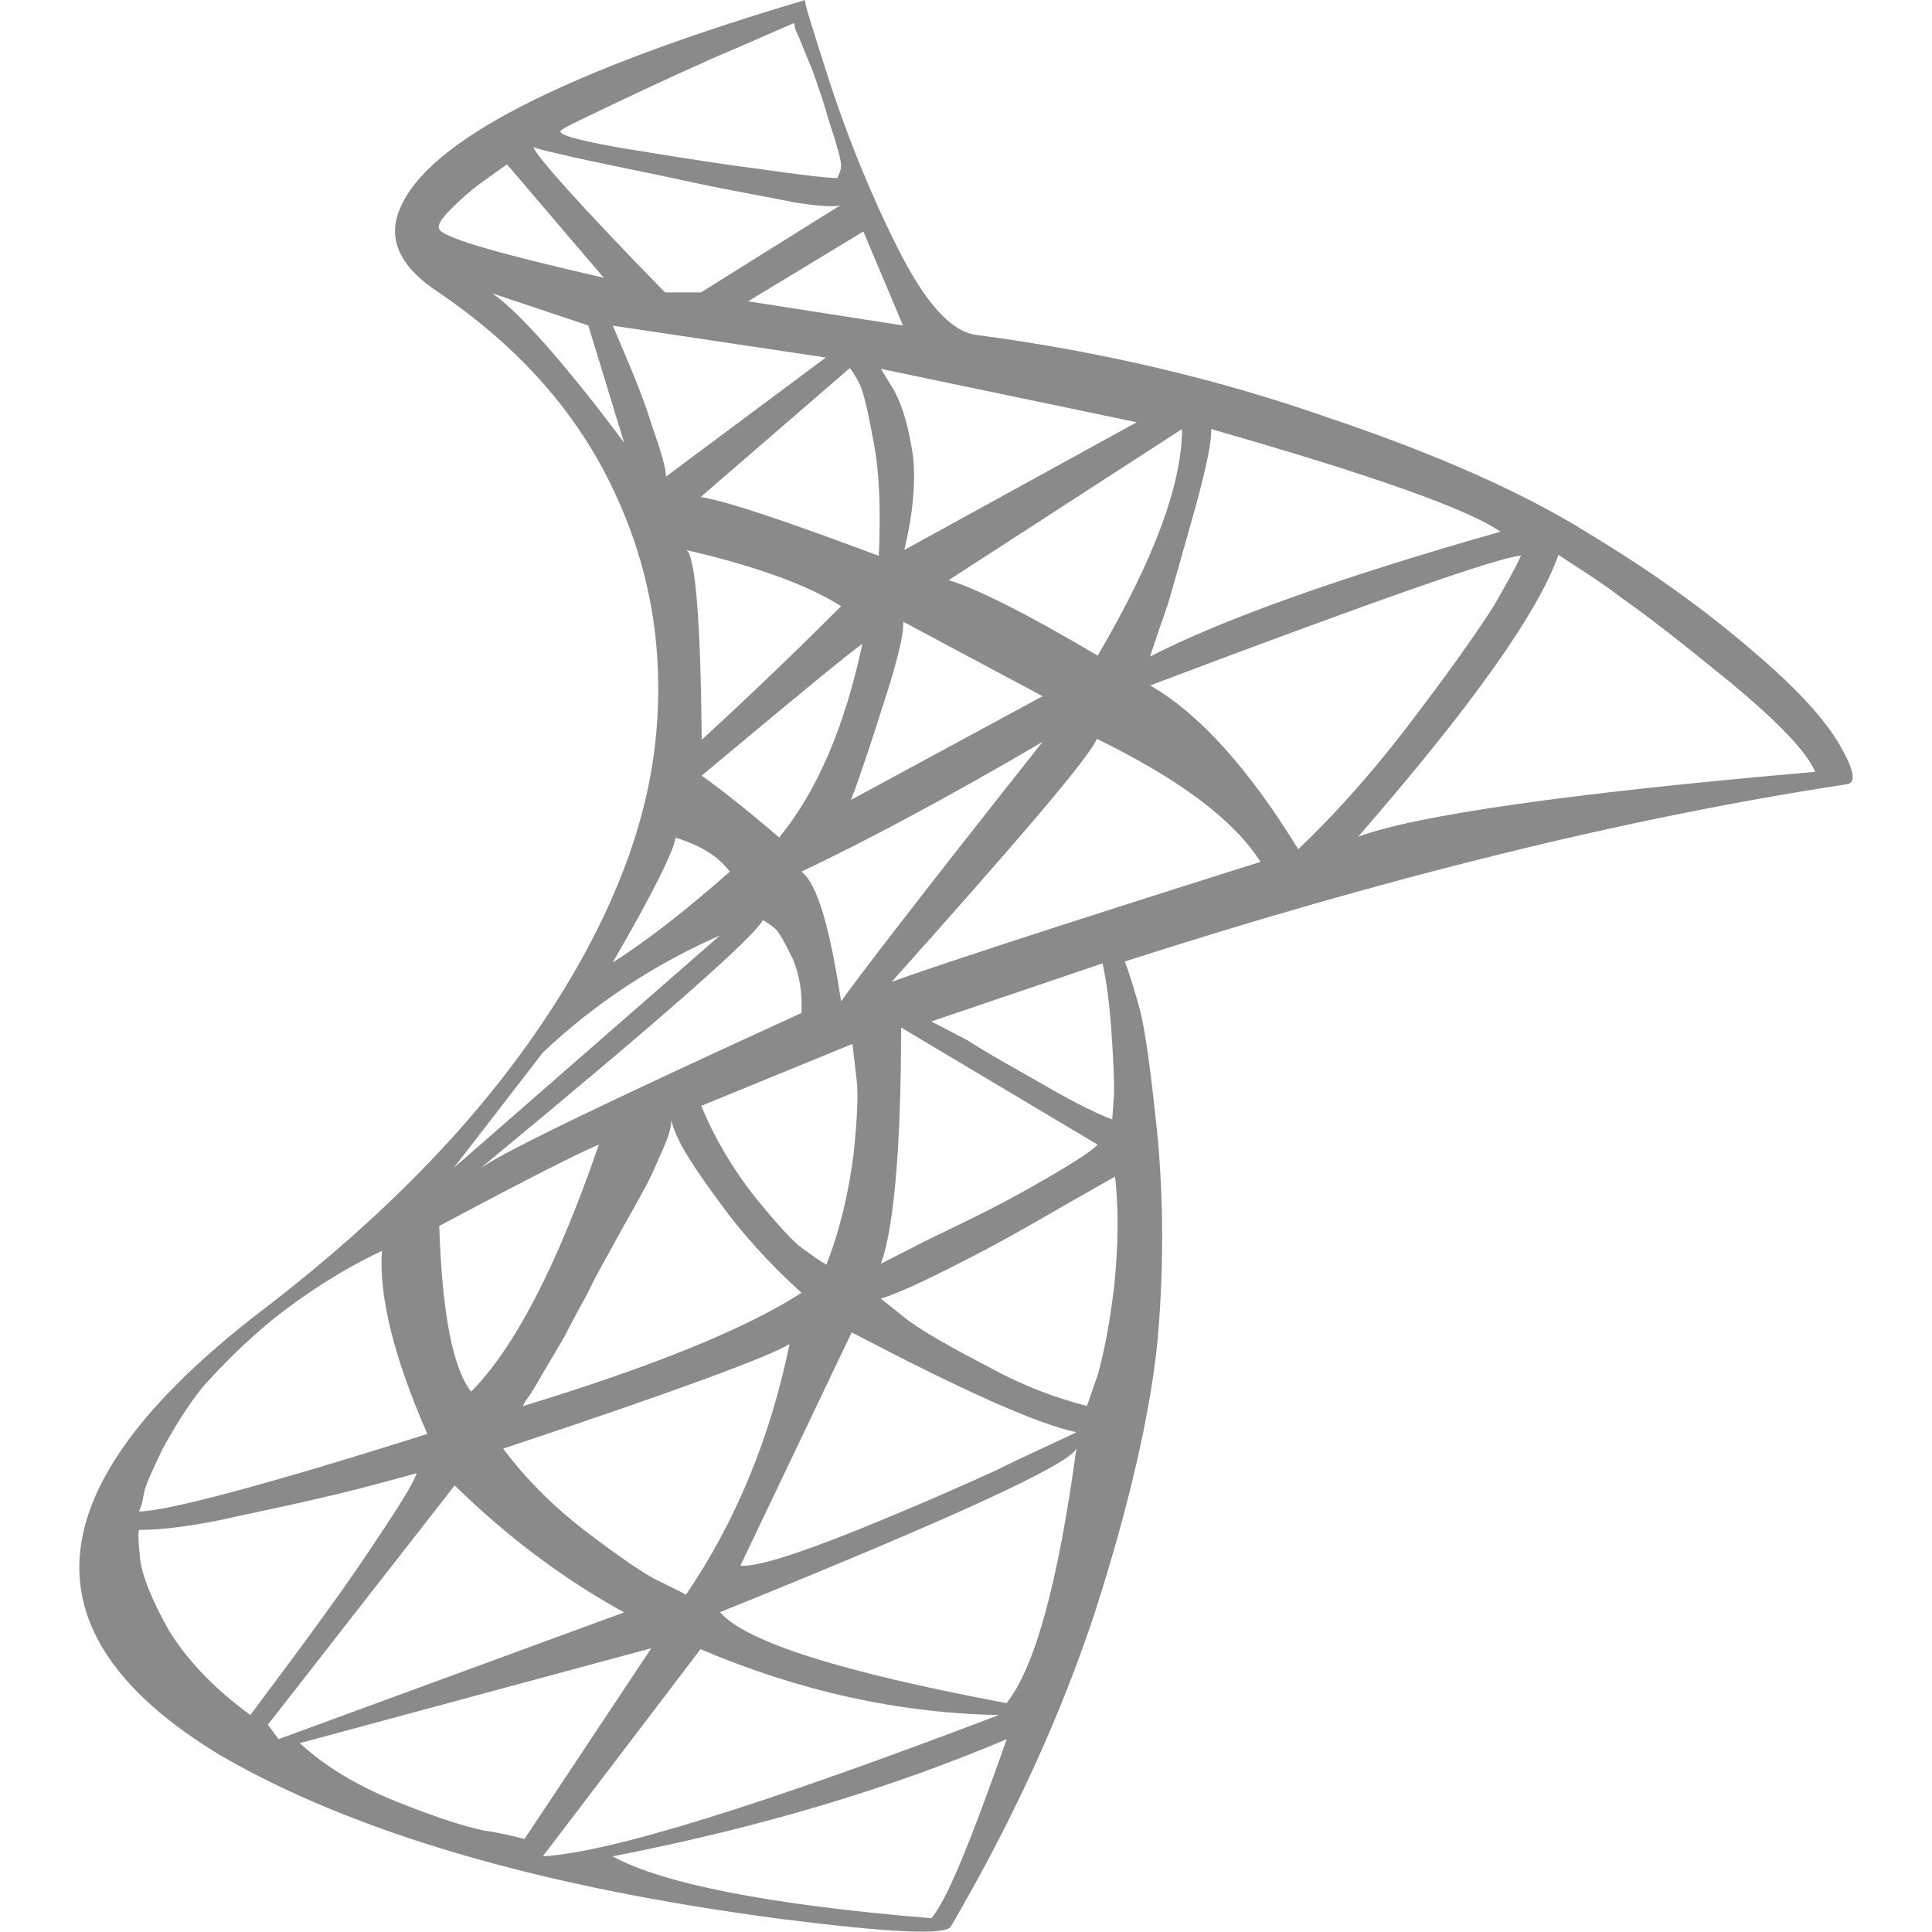
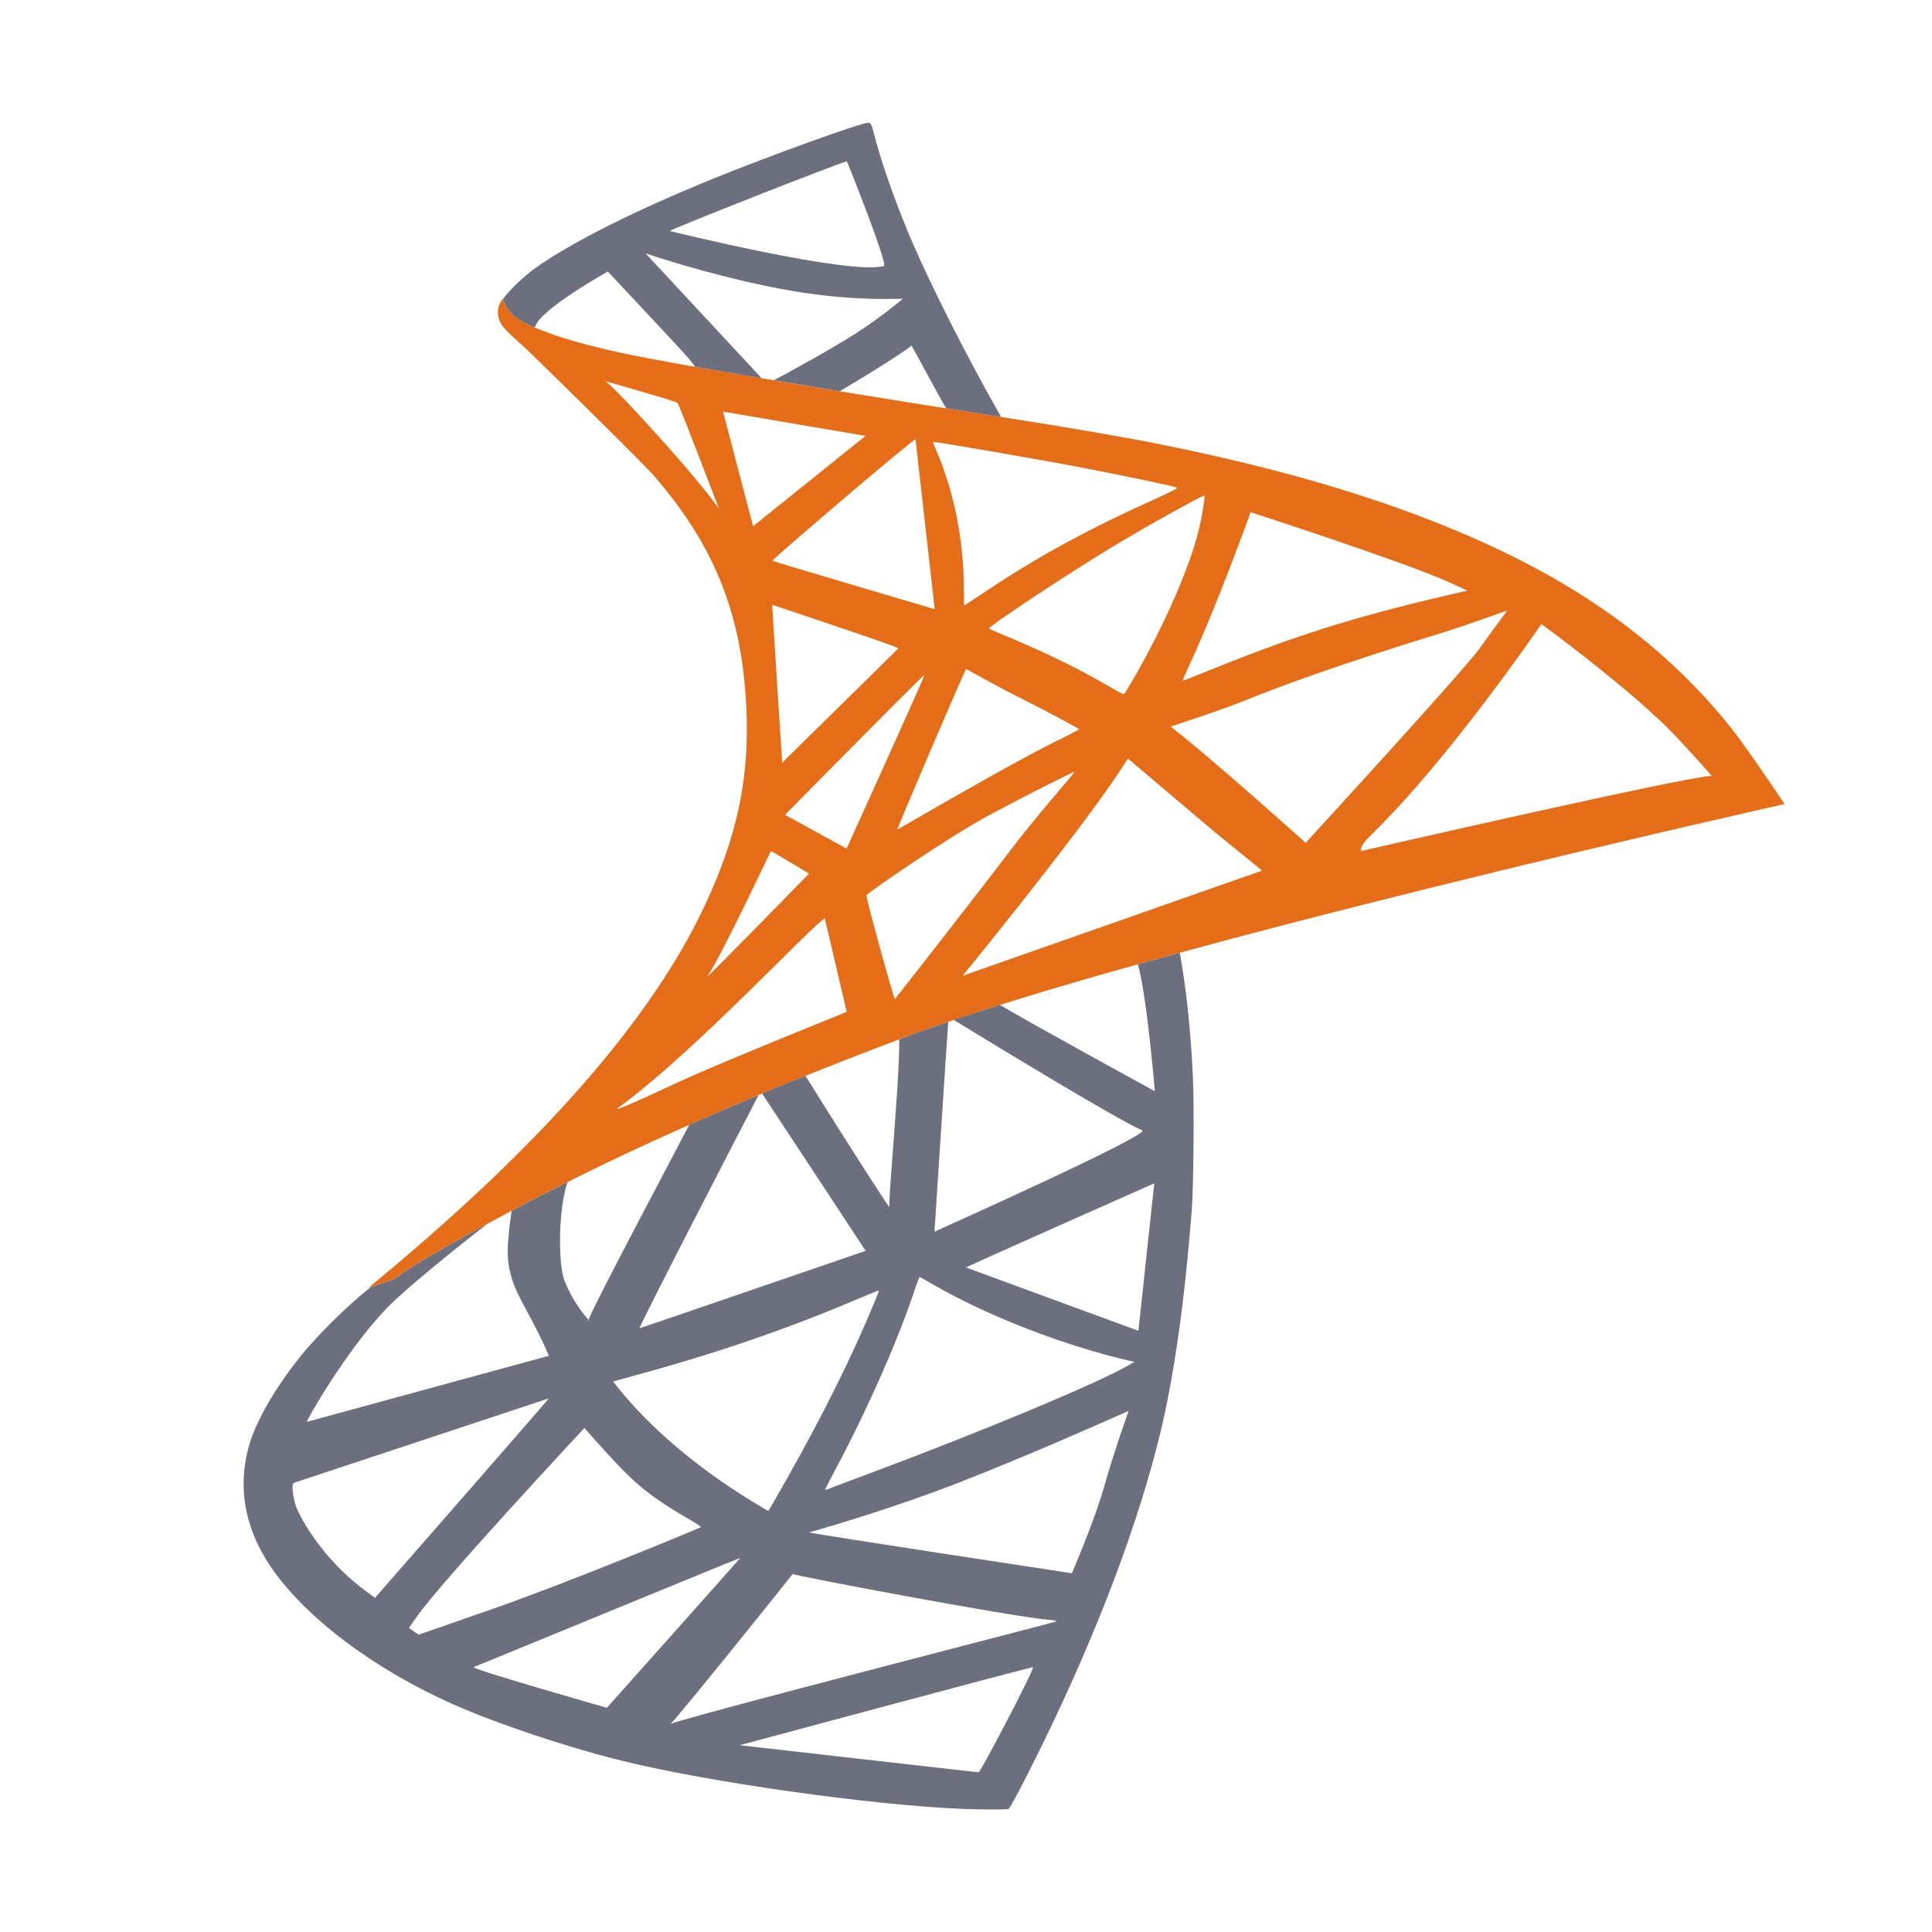
- <svg xmlns="http://www.w3.org/2000/svg" width="200" height="200" class="icon" viewBox="0 0 1024 1024">
-   <path fill="#8a8a8a" d="M703.5 221.2c58 19.5 104.2 40 138.6 61.6 34.9 21 63.6 42.1 86.7 62.1 23.1 19.5 38.5 36.4 46.2 49.8 7.7 13.3 9.2 20.5 3.6 21-118 18-245.3 49.8-382.4 93.9 2.1 5.6 4.6 13.3 7.7 24.6s6.2 34.4 9.8 69.8c3.1 35.4 3.1 72.4-.5 109.8-4.1 37.5-14.9 84.7-32.8 140.6-18.5 55.9-44.1 111.4-76.5 166.8-3.1 4.6-32.8 3.1-89.8-4.1-128.8-16.9-227.4-46.2-297.2-86.7C9 865.3 17.8 785.8 143 691.4c61.6-47.7 109.3-97 144.2-148.8s54.9-101.6 60.1-148.8c5.1-47.2-2.1-91.4-21.6-132.9-19.5-42.1-50.8-77-92.9-105.7-20.5-13.3-27.7-28.2-21-44.1C226.1 74.9 298.5 38 426.8 0c-1 0 3.6 14.4 12.8 43.1 9.2 28.2 21 58 35.9 87.8s28.7 45.2 42.6 46.7c65.8 8.7 128.4 23.6 185.4 43.6M73.7 810.9c-.5.5-.5 5.6.5 14.9 1 9.2 6.2 22.1 15.4 38.5 9.8 15.9 24.1 30.8 43.1 44.7l21-28.2c13.3-18 27.7-37.5 42.1-59 14.4-21.6 23.1-34.9 25.1-41.1.5 0-8.7 2.6-28.2 7.7s-41.1 9.8-65.2 14.9c-24 5.6-42 7.6-53.8 7.6m71.9-112.4c-16.4 13.3-28.7 26.2-38 36.4-8.7 10.9-15.4 22.1-21.6 33.4-5.6 11.8-9.2 19.5-9.8 23.6s-1.5 7.2-2.6 9.2c13.9 0 65.2-13.3 152.9-41.1-17.5-40-25.7-72.4-24.1-97-20.9 9.9-39.9 22.2-56.8 35.5m2 223.3 183.2-67.2C299 837.1 269.3 815 241 787.3l-99 126.8zm11.3 2.1c12.8 11.8 29.3 22.1 50.8 30.8 21.6 8.7 36.4 13.3 46.2 15.4 9.8 1.5 16.4 3.1 22.1 4.6l67.2-101.1zm73.9-274.1c1.5 46.2 7.2 75.4 16.9 87.8 22.6-22.6 45.7-66.7 67.7-130.9-9.1 3.6-37.4 17.9-84.6 43.1m25.7-555.4c-6.7 4.6-12.8 9.8-19 15.9s-8.2 9.8-6.2 11.8c4.1 4.6 32.8 12.8 86.7 25.1l-51.3-60.1zm-18 524.6 141.1-123.2c-33.9 14.9-65.7 35.4-93.9 62.1zm14.4 0c14.4-9.8 71.3-37 169.9-82.1.5-10.8-1-20-4.6-28.7-4.1-8.2-6.7-13.3-9.2-15.9-2.6-2.1-4.6-3.6-6.7-4.6-5.2 9.6-55 53.3-149.4 131.3m75.9-384.4-19-62.1-50.8-17c13.9 9.8 37.5 35.9 69.8 79.1m-64.1 533.2c11.8 15.9 26.7 30.8 44.1 44.1 17.5 13.3 29.8 21.6 36.4 25.1 7.2 3.6 12.8 6.2 16.4 8.2 26.2-38.5 44.7-83.1 54.9-132.9-9.6 6.3-60.5 25.2-151.8 55.5m158.1-82.6c-17.5-15.9-31.8-31.8-43.6-48.2-11.8-15.9-18.5-26.7-21-31.8s-4.1-9.2-4.6-12.8c.5 2.1 0 5.6-1.5 9.8-1.5 4.6-4.1 9.8-6.7 15.9-2.6 6.2-6.2 12.8-10.8 21s-8.7 15.4-12.8 23.1c-4.1 7.2-8.7 15.4-12.8 24.1-4.6 8.2-8.7 15.9-11.8 22.1l-11.8 20c-3.6 6.2-5.6 9.8-7.2 11.8-1.5 2.1-2.6 3.6-3.1 5.1 69.1-21.1 118.4-41.1 147.7-60.1m-3.6-577.9c-12.8-2.6-26.7-5.1-40-7.7s-28.7-6.2-46.7-9.8c-17.5-3.6-29.8-6.2-35.9-7.7-6.2-1.5-11.8-2.6-15.9-4.1 1.5 4.6 24.6 30.8 69.8 77h19l73.9-46.2c-3.2 1-11.4.5-24.2-1.5M287.7 983.9c35.9-2.1 116.5-27.2 241.7-74.9-53.4-1-106.2-12.8-158.1-34.9zM400.6 89.3c24.6 3.6 39 5.1 43.1 5.1 1-2.1 2.1-4.1 2.1-6.7s-1.5-7.7-3.6-14.9c-2.6-7.7-4.6-14.4-6.2-20-2.1-5.6-4.1-12.8-7.2-20s-5.1-12.8-6.2-14.9-1.5-4.1-1.5-5.6c-1 0-10.8 4.6-29.8 12.8-19.5 8.2-39.5 17.5-60.1 27.2-20.5 9.8-31.8 14.9-33.9 16.9-2.1 2.1 8.7 5.1 31.8 9.2 22.8 3.7 47.4 7.8 71.5 10.9m-68.7 100.1c4.6 10.8 9.8 23.6 13.9 37 4.6 12.8 7.2 22.1 7.2 26.2l84.7-63.1-112.9-16.9zm-7.2 320.8c18.5-11.8 39.5-28.2 62.1-48.2-6.2-8.2-15.4-13.9-28.7-18-1.1 7.1-11.9 29.2-33.4 66.2m208.9 411.6c-63.1 26.7-132.4 47.2-208.9 62.1 26.2 14.4 82.6 25.7 168.9 32.8 8.2-9.2 21-41 40-94.9M363.7 291.5c4.6 2.1 7.7 35.4 8.2 100.6 18.5-16.9 43.6-40.5 73.9-70.8-16.9-10.8-44.1-21-82.1-29.8m102.1 3.1c1-23.1.5-42.6-2.6-59.5s-5.6-27.7-7.7-31.8-4.1-7.2-5.1-8.2l-79 68.3c14.9 2.5 46.2 13.2 94.4 31.2m-93.9 116.5c8.7 6.2 22.6 16.9 41.1 32.8 20.5-25.1 34.9-59.5 44.1-102.7-6.7 4.7-34.9 27.8-85.2 69.9m28.2 223.3c11.8 14.4 20 23.6 25.1 27.2s9.2 6.7 12.8 8.7c7.2-18.5 11.8-38 14.4-58.5 2.1-20 2.6-33.4 1.5-40.5l-2.1-18-80.1 32.8c7.4 18 17.1 33.9 28.4 48.3m170.4 133.4c-4.1 8.7-67.2 37.5-188.9 86.7 13.9 15.9 64.7 31.8 151.9 48.2 15-18.9 27.3-63.5 37-134.9m-178.1 62.1c8.7.5 28.7-5.6 62.1-19 32.8-13.3 57-24.1 73.9-31.8 16.4-8.2 30.8-14.4 42.1-20-21.6-4.6-61.1-22.6-119.1-52.9zm65.2-707.2-61.1 37 82.1 12.8zm95 270.5c-50.8 29.8-93.4 52.4-127.8 68.8 8.2 6.2 14.9 28.7 21 68.8 6.7-9.8 42.1-56 106.8-137.6m0-24.2-73.9-39.5c.5 5.1-2.1 16.4-7.2 33.4-5.6 17.5-9.8 30.8-12.8 39.5-3.1 9.2-5.6 16.4-7.7 21.6zm-85.7-173.5 7.2 11.8c4.6 8.7 7.7 20 9.8 34.4 1.5 13.9 0 30.8-4.6 49.8l123.2-67.7zm0 474.3L492 657c16.9-8.2 35.4-16.9 54.4-27.7s30.8-18 35.4-22.6l-104.2-62.1c0 65.7-4.1 107.2-10.7 125.2m114.9 59c3.1-10.8 6.2-26.2 8.7-46.7 2.1-20.5 2.6-40 .5-58.5l-26.2 14.9c-16.9 9.8-35.4 20.5-55.9 30.8-21 10.8-34.9 16.9-42.1 19l14.9 11.8c10.8 7.7 25.1 15.4 43.6 25.1 18 9.8 34.9 15.9 50.8 20zm86.3-272c-14.4-22.6-43.6-44.1-86.7-65.2-4.1 9.8-40.5 52.4-108.8 128.8 17.9-6.6 83.1-28.2 195.5-63.6m-155.6 94.4c11.8 7.7 26.2 15.4 42.1 24.6s27.7 14.9 34.9 17.5l1-13.9q0-13.05-1.5-33.9c-1-13.9-2.6-25.7-4.6-34.9l-90.8 30.8zm114-323.8-123.7 80.1c13.9 4.1 40 16.9 79 40 29.8-50.8 44.7-90.9 44.7-120.1m15.4 0c.5 5.1-2.1 19-8.2 41.1-6.2 22.1-10.8 38.5-14.4 50.8-4.1 11.8-7.2 21-9.8 28.7 39-20 101.1-42.1 185.8-66.2-17.9-12.3-69.2-30.3-153.4-54.4m46.2 222.7c22.1-21 43.6-45.7 64.2-73.4 21-27.7 33.9-46.7 40-56.5 6.2-10.8 10.8-19 13.9-25.7-10.8.5-77 23.6-196.6 68.8 26.1 15 52.3 44.2 78.5 86.8m274-41c-4.6-10.8-19.5-26.2-44.7-47.2-25.1-20.5-44.1-35.4-57.5-44.7-12.8-9.8-24.6-16.9-33.9-23.1-10.8 30.8-46.7 81.1-106.2 149.4 30.4-11.3 111.5-23.1 242.3-34.4" />
+ <svg xmlns="http://www.w3.org/2000/svg" width="16" height="16" viewBox="0 0 16 16" fill="none">
+   <path fill-rule="evenodd" clip-rule="evenodd" d="M4.138 2.658C4.165 2.726 4.271 2.808 4.362 2.893C4.362 2.893 5.303 3.81 5.417 3.942C5.937 4.542 6.163 5.134 6.184 5.95C6.197 6.475 6.098 6.936 5.85 7.47C5.41 8.43 4.482 9.49 3.051 10.665L3.26 10.596C3.395 10.494 3.579 10.386 4.011 10.149C5.007 9.604 6.127 9.103 7.502 8.587C9.481 7.843 14.779 6.659 14.779 6.659C14.779 6.659 14.464 6.187 14.325 6.014C13.919 5.51 13.426 5.102 12.824 4.764C11.995 4.301 10.923 3.939 9.565 3.671C9.309 3.62 8.747 3.523 8.29 3.453C7.322 3.303 6.696 3.199 6.007 3.081C5.759 3.039 5.389 2.975 5.144 2.922C5.017 2.895 4.774 2.838 4.584 2.772C4.432 2.713 4.212 2.654 4.165 2.474C4.165 2.474 4.093 2.548 4.138 2.658ZM5.611 3.337C5.626 3.352 5.955 4.215 5.955 4.215C5.955 4.215 5.855 4.066 5.553 3.725C5.252 3.386 5.001 3.124 5.001 3.153C5.001 3.153 5.597 3.322 5.611 3.337ZM7.168 3.61L6.237 4.358C6.237 4.358 5.988 3.413 5.988 3.409C6.001 3.411 7.168 3.61 7.168 3.61ZM7.741 5.045C7.741 5.045 6.396 4.648 6.396 4.644C6.396 4.631 7.563 3.633 7.582 3.639L7.741 5.045ZM8.999 3.88C9.293 3.937 9.72 4.026 9.745 4.037C9.758 4.041 9.713 4.066 9.572 4.13C9.013 4.381 8.599 4.608 8.187 4.882C8.079 4.954 7.988 5.014 7.986 5.014C7.984 5.014 7.982 4.952 7.982 4.878C7.982 4.476 7.901 4.071 7.753 3.728C7.738 3.694 7.726 3.662 7.728 3.66C7.734 3.654 8.603 3.804 8.999 3.88ZM9.929 4.383C9.853 4.698 9.648 5.166 9.396 5.606C9.352 5.684 9.312 5.747 9.307 5.749C9.303 5.751 9.246 5.72 9.18 5.682C8.935 5.538 8.656 5.403 8.352 5.276C8.267 5.24 8.193 5.21 8.191 5.206C8.176 5.193 8.857 4.743 9.216 4.527C9.502 4.354 9.967 4.096 9.975 4.104C9.982 4.111 9.954 4.282 9.929 4.383ZM11.998 4.821C11.998 4.821 12.05 4.844 12.075 4.856C12.101 4.868 12.152 4.891 12.152 4.891L12.045 4.916C11.135 5.126 10.667 5.286 9.916 5.591C9.855 5.616 9.8 5.637 9.796 5.637C9.792 5.637 9.813 5.589 9.84 5.529C10.067 5.049 10.357 4.242 10.357 4.242C10.357 4.242 11.626 4.652 11.998 4.821ZM7.44 5.369C7.44 5.371 6.478 6.316 6.478 6.316C6.478 6.316 6.393 5.011 6.395 5.009C6.395 5.009 7.44 5.356 7.44 5.369ZM12.257 5.365C12.13 5.546 10.813 6.98 10.813 6.98C10.813 6.98 10.233 6.46 9.897 6.181C9.834 6.128 9.764 6.071 9.741 6.054C9.718 6.037 9.698 6.02 9.698 6.018C9.698 6.012 10.058 5.903 10.331 5.793C10.809 5.599 11.46 5.389 11.948 5.239C12.204 5.159 12.477 5.054 12.481 5.058C12.481 5.058 12.346 5.24 12.257 5.365ZM12.765 5.168C12.765 5.168 13.406 5.633 13.804 6.022C13.916 6.132 14.178 6.424 14.174 6.426C13.982 6.426 11.272 7.048 11.272 7.048C11.272 7.048 11.249 7.016 11.352 6.917C11.995 6.297 12.765 5.168 12.765 5.168ZM8.447 5.779C8.637 5.874 8.923 6.026 8.937 6.039C8.939 6.041 8.838 6.094 8.713 6.155C8.316 6.354 7.434 6.87 7.432 6.87C7.423 6.87 7.994 5.54 8.001 5.54C8.001 5.54 8.24 5.675 8.447 5.779ZM7.011 7.028L6.501 6.748C6.501 6.748 7.649 5.584 7.655 5.591C7.661 5.597 7.011 7.028 7.011 7.028ZM10.058 6.889C10.179 6.988 10.452 7.21 10.452 7.21L7.972 8.081C7.972 8.081 8.899 6.948 9.267 6.396L9.341 6.282C9.341 6.282 9.844 6.709 10.058 6.889ZM8.373 7.035C8.166 7.31 7.415 8.272 7.411 8.274C7.404 8.277 7.165 7.422 7.176 7.412C7.216 7.376 7.831 6.944 8.221 6.735C8.483 6.595 8.893 6.388 8.899 6.392C8.903 6.396 8.546 6.804 8.373 7.035ZM6.385 7.048C6.391 7.048 6.7 7.235 6.7 7.235C6.7 7.235 5.838 8.117 5.859 8.086C5.998 7.872 6.381 7.048 6.385 7.048ZM7.012 8.38C7.012 8.38 5.975 8.798 5.652 8.946C5.561 8.988 5.038 9.234 5.119 9.175C5.751 8.716 6.728 7.658 6.831 7.606L7.012 8.38Z" fill="#E56D17" />
+   <path fill-rule="evenodd" clip-rule="evenodd" d="M5.91 1.478C6.394 1.282 7.145 1.011 7.191 1.017C7.214 1.019 7.219 1.028 7.255 1.172C7.32 1.408 7.439 1.738 7.563 2.024C7.724 2.392 7.999 2.937 8.248 3.377L8.291 3.453C8.291 3.453 8.291 3.453 8.291 3.453C8.131 3.428 7.98 3.405 7.837 3.382C7.805 3.332 7.732 3.197 7.667 3.077C7.605 2.962 7.55 2.861 7.546 2.861C7.556 2.871 7.191 3.102 6.954 3.24C6.766 3.209 6.586 3.179 6.408 3.149C6.472 3.118 6.895 2.885 7.086 2.762C7.296 2.628 7.477 2.474 7.477 2.474C7.468 2.474 7.454 2.474 7.438 2.475C7.305 2.477 6.959 2.484 6.48 2.395C6.026 2.311 5.552 2.168 5.346 2.098L6.301 3.125V3.131C6.203 3.115 6.106 3.098 6.007 3.081C5.933 3.068 5.847 3.054 5.757 3.038C5.751 3.028 5.732 3.004 5.709 2.976L5.696 2.96C5.66 2.916 5.034 2.249 5.034 2.249C5.034 2.249 4.463 2.565 4.429 2.713C4.312 2.665 4.199 2.599 4.166 2.477C4.212 2.409 4.335 2.29 4.436 2.218C4.749 1.998 5.256 1.745 5.91 1.478ZM5.548 1.913C5.548 1.913 7.032 2.281 7.32 2.203C7.357 2.193 7.017 1.338 7.013 1.336C6.953 1.347 5.539 1.904 5.548 1.913Z" fill="#6C707E" color-fill-key="icon-default-stroke" />
+   <path fill-rule="evenodd" clip-rule="evenodd" d="M3.074 10.658C3.062 10.667 3.051 10.676 3.04 10.684C2.869 10.82 2.615 11.073 2.487 11.234C2.294 11.475 2.142 11.731 2.076 11.928C1.96 12.283 2.017 12.642 2.241 12.974C2.529 13.397 3.102 13.828 3.77 14.122C4.11 14.272 4.683 14.465 5.115 14.573C5.831 14.755 7.219 14.951 7.982 14.981C8.136 14.987 8.343 14.987 8.352 14.981C8.369 14.97 8.487 14.744 8.625 14.463C9.094 13.505 9.432 12.606 9.616 11.839C9.726 11.374 9.813 10.754 9.87 10.02C9.885 9.815 9.891 9.128 9.878 8.896C9.859 8.515 9.826 8.206 9.773 7.904C9.772 7.899 9.771 7.894 9.77 7.89C9.653 7.922 9.537 7.954 9.423 7.986C9.497 8.236 9.564 9.037 9.564 9.037C9.564 9.037 8.434 8.419 8.282 8.322C8.147 8.364 8.019 8.406 7.898 8.446C8.128 8.587 9.232 9.262 9.459 9.361C9.538 9.395 7.739 10.2 7.739 10.2C7.739 10.2 7.834 8.728 7.853 8.462C7.727 8.505 7.609 8.546 7.502 8.587C7.483 8.594 7.465 8.601 7.447 8.608C7.45 8.801 7.419 9.199 7.395 9.521C7.376 9.771 7.36 9.974 7.367 9.998C7.33 9.957 6.882 9.251 6.671 8.91C6.549 8.958 6.429 9.007 6.311 9.056C6.42 9.219 7.169 10.359 7.169 10.359C7.169 10.359 5.416 10.961 5.297 11C5.279 11.006 6.151 9.321 6.282 9.069C6.085 9.151 5.894 9.233 5.708 9.315C5.664 9.399 5.597 9.527 5.519 9.675C5.27 10.148 4.912 10.827 4.875 10.928C4.838 10.9 4.687 10.694 4.658 10.543C4.626 10.378 4.633 10.09 4.669 9.913L4.671 9.902C4.685 9.834 4.691 9.805 4.705 9.787C4.545 9.866 4.389 9.947 4.236 10.028C4.235 10.041 4.233 10.058 4.23 10.08C4.221 10.135 4.211 10.236 4.206 10.306C4.193 10.543 4.267 10.681 4.372 10.874C4.403 10.932 4.437 10.995 4.472 11.067C4.514 11.154 4.546 11.228 4.546 11.228C4.546 11.228 2.551 11.772 2.542 11.775C2.527 11.779 2.87 11.179 3.2 10.837C3.352 10.678 3.777 10.336 4.032 10.138C4.025 10.142 4.018 10.146 4.011 10.149C3.58 10.386 3.396 10.494 3.26 10.596L3.074 10.658ZM4.875 10.928C4.869 10.943 4.871 10.945 4.882 10.93C4.881 10.932 4.879 10.931 4.875 10.928ZM7.367 9.998C7.367 10 7.368 10.001 7.369 10C7.369 10 7.368 10 7.367 9.998ZM9.428 11.021L9.559 9.8C9.559 9.8 8.014 10.484 8.001 10.497L9.428 11.021ZM7.728 10.638C7.667 10.602 7.616 10.574 7.614 10.576C7.613 10.577 7.611 10.584 7.607 10.594C7.602 10.609 7.594 10.631 7.584 10.655C7.449 11.073 7.183 11.676 6.918 12.171C6.87 12.262 6.832 12.336 6.832 12.338C6.832 12.34 6.855 12.334 6.88 12.323C6.906 12.312 7.041 12.262 7.178 12.211C8.124 11.858 9.048 11.473 9.329 11.316L9.396 11.278L9.348 11.268C8.811 11.143 8.181 10.9 7.728 10.638ZM7.242 10.784C7.263 10.733 7.28 10.689 7.278 10.686C7.276 10.686 7.208 10.714 7.126 10.748C6.544 10.997 5.958 11.2 5.269 11.388L5.077 11.441L5.115 11.488C5.375 11.816 5.772 12.154 6.221 12.429C6.297 12.475 6.36 12.513 6.362 12.513C6.364 12.513 6.43 12.401 6.508 12.262C6.817 11.716 7.058 11.23 7.242 10.784ZM8.877 13.029C8.877 13.029 9.068 12.583 9.142 12.319C9.231 12.004 9.347 11.684 9.347 11.684C9.346 11.684 9.325 11.694 9.287 11.711C9.095 11.796 8.482 12.068 7.926 12.284C7.411 12.484 6.91 12.63 6.753 12.676C6.72 12.685 6.702 12.691 6.703 12.691C6.715 12.701 8.877 13.029 8.877 13.029ZM3.052 13.193C3.073 13.208 3.09 13.221 3.105 13.233C3.105 13.233 4.548 11.585 4.544 11.581C4.543 11.581 4.263 11.674 3.908 11.792C3.296 11.995 2.458 12.273 2.438 12.279C2.417 12.285 2.417 12.336 2.44 12.437C2.461 12.533 2.587 12.74 2.731 12.902C2.872 13.061 2.981 13.141 3.052 13.193ZM4.907 11.902L4.84 11.826C4.84 11.826 3.647 13.105 3.449 13.393L3.387 13.482L3.425 13.509C3.446 13.524 3.466 13.537 3.468 13.537C3.47 13.537 3.747 13.441 4.083 13.323C4.681 13.116 5.79 12.657 5.805 12.647C5.809 12.644 5.758 12.611 5.69 12.572C5.314 12.353 5.212 12.242 4.907 11.902ZM8.682 13.414C8.375 13.389 6.555 13.045 6.565 13.035C6.565 13.037 5.63 14.204 5.553 14.277C5.549 14.279 5.548 14.28 5.548 14.28C5.548 14.282 5.549 14.28 5.553 14.277C5.652 14.234 7.173 13.839 8.079 13.603C8.466 13.503 8.741 13.431 8.745 13.429C8.754 13.422 8.728 13.418 8.682 13.414ZM5.026 14.143C5.026 14.143 6.132 12.904 6.13 12.902C6.128 12.901 5.429 13.188 4.818 13.439C4.338 13.636 3.913 13.811 3.923 13.806C3.881 13.817 5.026 14.143 5.026 14.143ZM8.105 14.677C8.119 14.68 8.565 13.828 8.555 13.807C8.496 13.815 6.126 14.453 6.126 14.453C6.126 14.453 8.069 14.675 8.105 14.677Z" fill="#6C707E" color-fill-key="icon-default-stroke" />
</svg>
